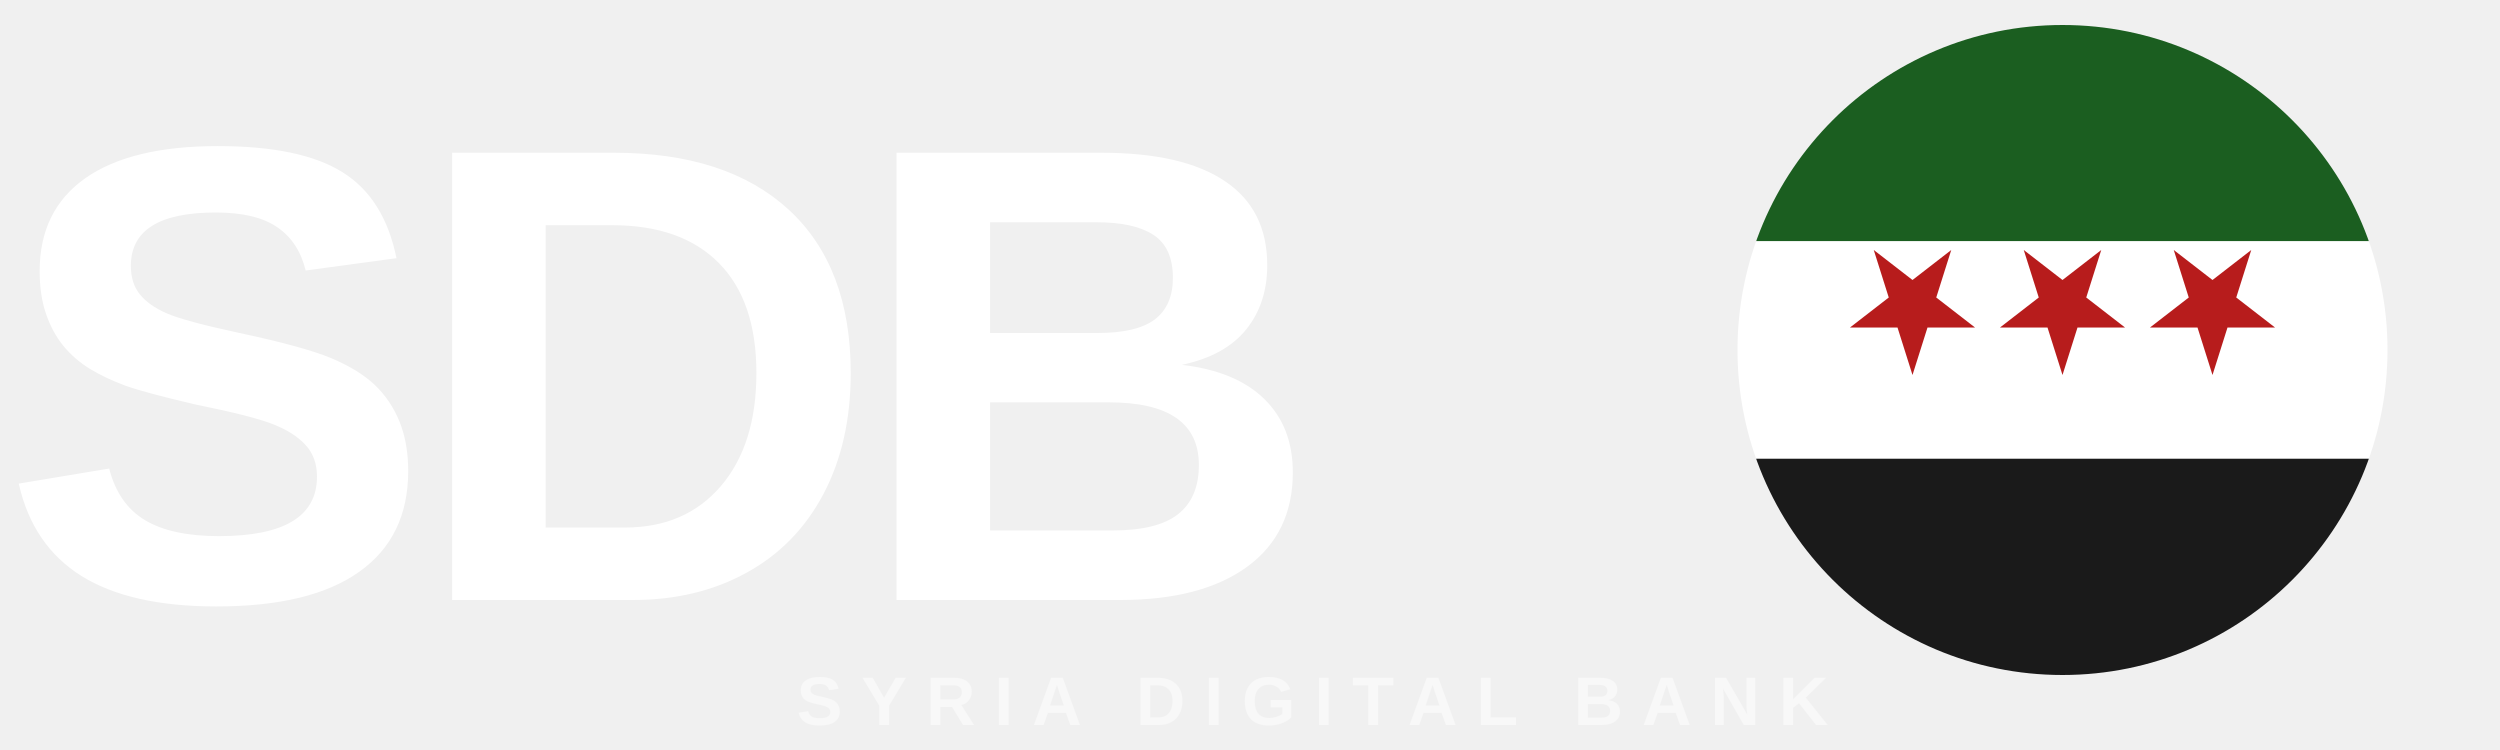
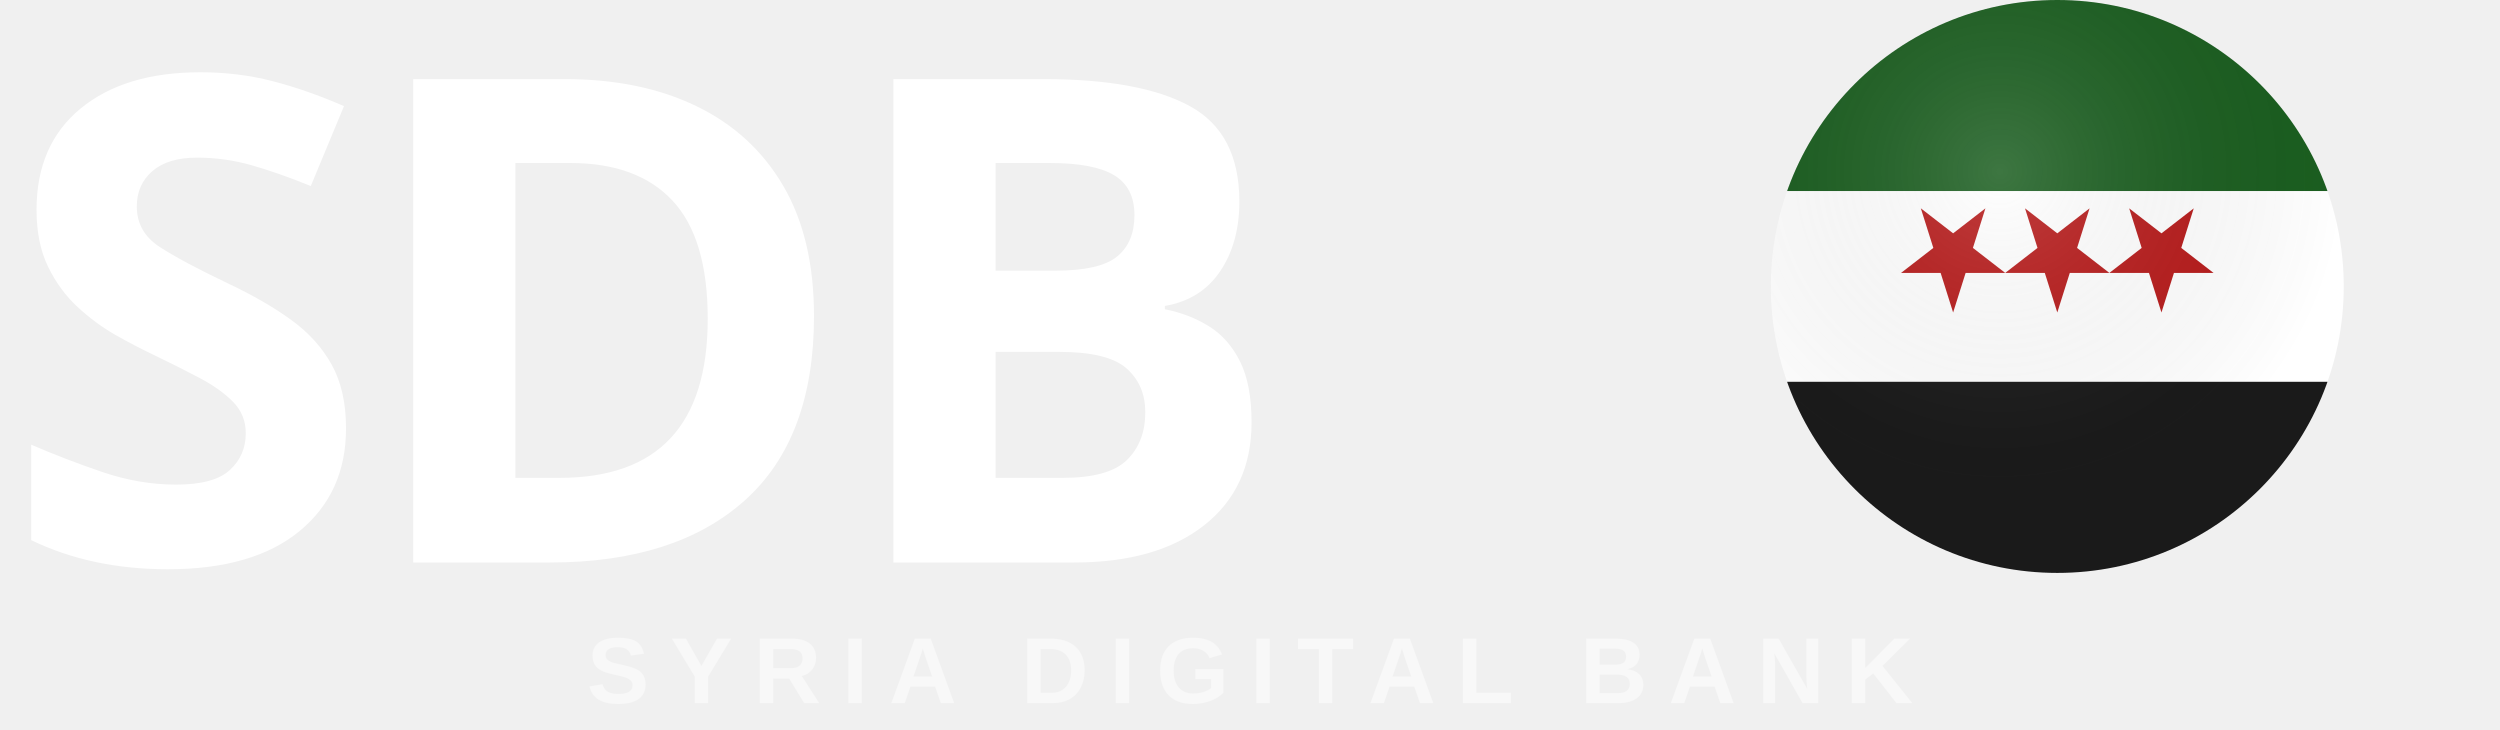
- <svg xmlns="http://www.w3.org/2000/svg" viewBox="0 0 200 60" fill="none">
-   <text x="0" y="48" font-family="Arial Black, Arial, Helvetica, sans-serif" font-weight="900" font-size="52" fill="#ffffff" letter-spacing="-2">SDB</text>
-   <clipPath id="flagClipW">
-     <circle cx="165" cy="28" r="26" />
-   </clipPath>
-   <g clip-path="url(#flagClipW)">
-     <rect x="139" y="2" width="52" height="17.3" fill="#1B5E20" />
-     <rect x="139" y="19.3" width="52" height="17.4" fill="#ffffff" />
-     <rect x="139" y="36.7" width="52" height="17.3" fill="#1a1a1a" />
+ <svg xmlns="http://www.w3.org/2000/svg" viewBox="0 0 480 140" fill="none">
+   <text x="0" y="108" font-family="Arial Black, Impact, sans-serif" font-weight="900" font-size="130" fill="#ffffff" letter-spacing="-4">SDB</text>
+   <defs>
+     <clipPath id="fc">
+       <circle cx="395" cy="55" r="55" />
+     </clipPath>
+     <radialGradient id="shine" cx="40%" cy="30%" r="60%">
+       <stop offset="0%" stop-color="rgba(255,255,255,0.15)" />
+       <stop offset="100%" stop-color="rgba(0,0,0,0)" />
+     </radialGradient>
+   </defs>
+   <g clip-path="url(#fc)">
+     <rect x="340" y="0" width="110" height="36.7" fill="#1B5E20" />
+     <rect x="340" y="36.7" width="110" height="36.6" fill="#ffffff" />
+     <rect x="340" y="73.3" width="110" height="36.7" fill="#1a1a1a" />
    <g fill="#B71C1C">
-       <polygon points="153,30 154.2,26.2 158,26.2 154.9,23.8 156.1,20 153,22.4 149.9,20 151.1,23.8 148,26.2 151.8,26.2" />
-       <polygon points="165,30 166.2,26.2 170,26.2 166.9,23.8 168.1,20 165,22.4 161.9,20 163.1,23.8 160,26.2 163.8,26.2" />
-       <polygon points="177,30 178.2,26.2 182,26.2 178.9,23.8 180.1,20 177,22.4 173.9,20 175.1,23.8 172,26.2 175.8,26.2" />
+       <polygon points="375,60 377.4,52.4 385,52.4 378.8,47.6 381.2,40 375,44.8 368.8,40 371.2,47.6 365,52.4 372.6,52.4" />
+       <polygon points="395,60 397.4,52.4 405,52.4 398.8,47.6 401.2,40 395,44.8 388.8,40 391.2,47.6 385,52.4 392.6,52.4" />
+       <polygon points="415,60 417.4,52.4 425,52.4 418.8,47.6 421.2,40 415,44.8 408.8,40 411.2,47.6 405,52.4 412.6,52.4" />
    </g>
  </g>
-   <text x="105" y="58" font-family="Arial, Helvetica, sans-serif" font-weight="700" font-size="5.5" fill="rgba(255,255,255,0.5)" letter-spacing="1.5" text-anchor="middle">SYRIA DIGITAL BANK</text>
+   <circle cx="395" cy="55" r="55" fill="url(#shine)" />
+   <text x="240" y="135" font-family="Arial, Helvetica, sans-serif" font-weight="700" font-size="18" fill="rgba(255,255,255,0.5)" letter-spacing="4" text-anchor="middle">SYRIA DIGITAL BANK</text>
</svg>
